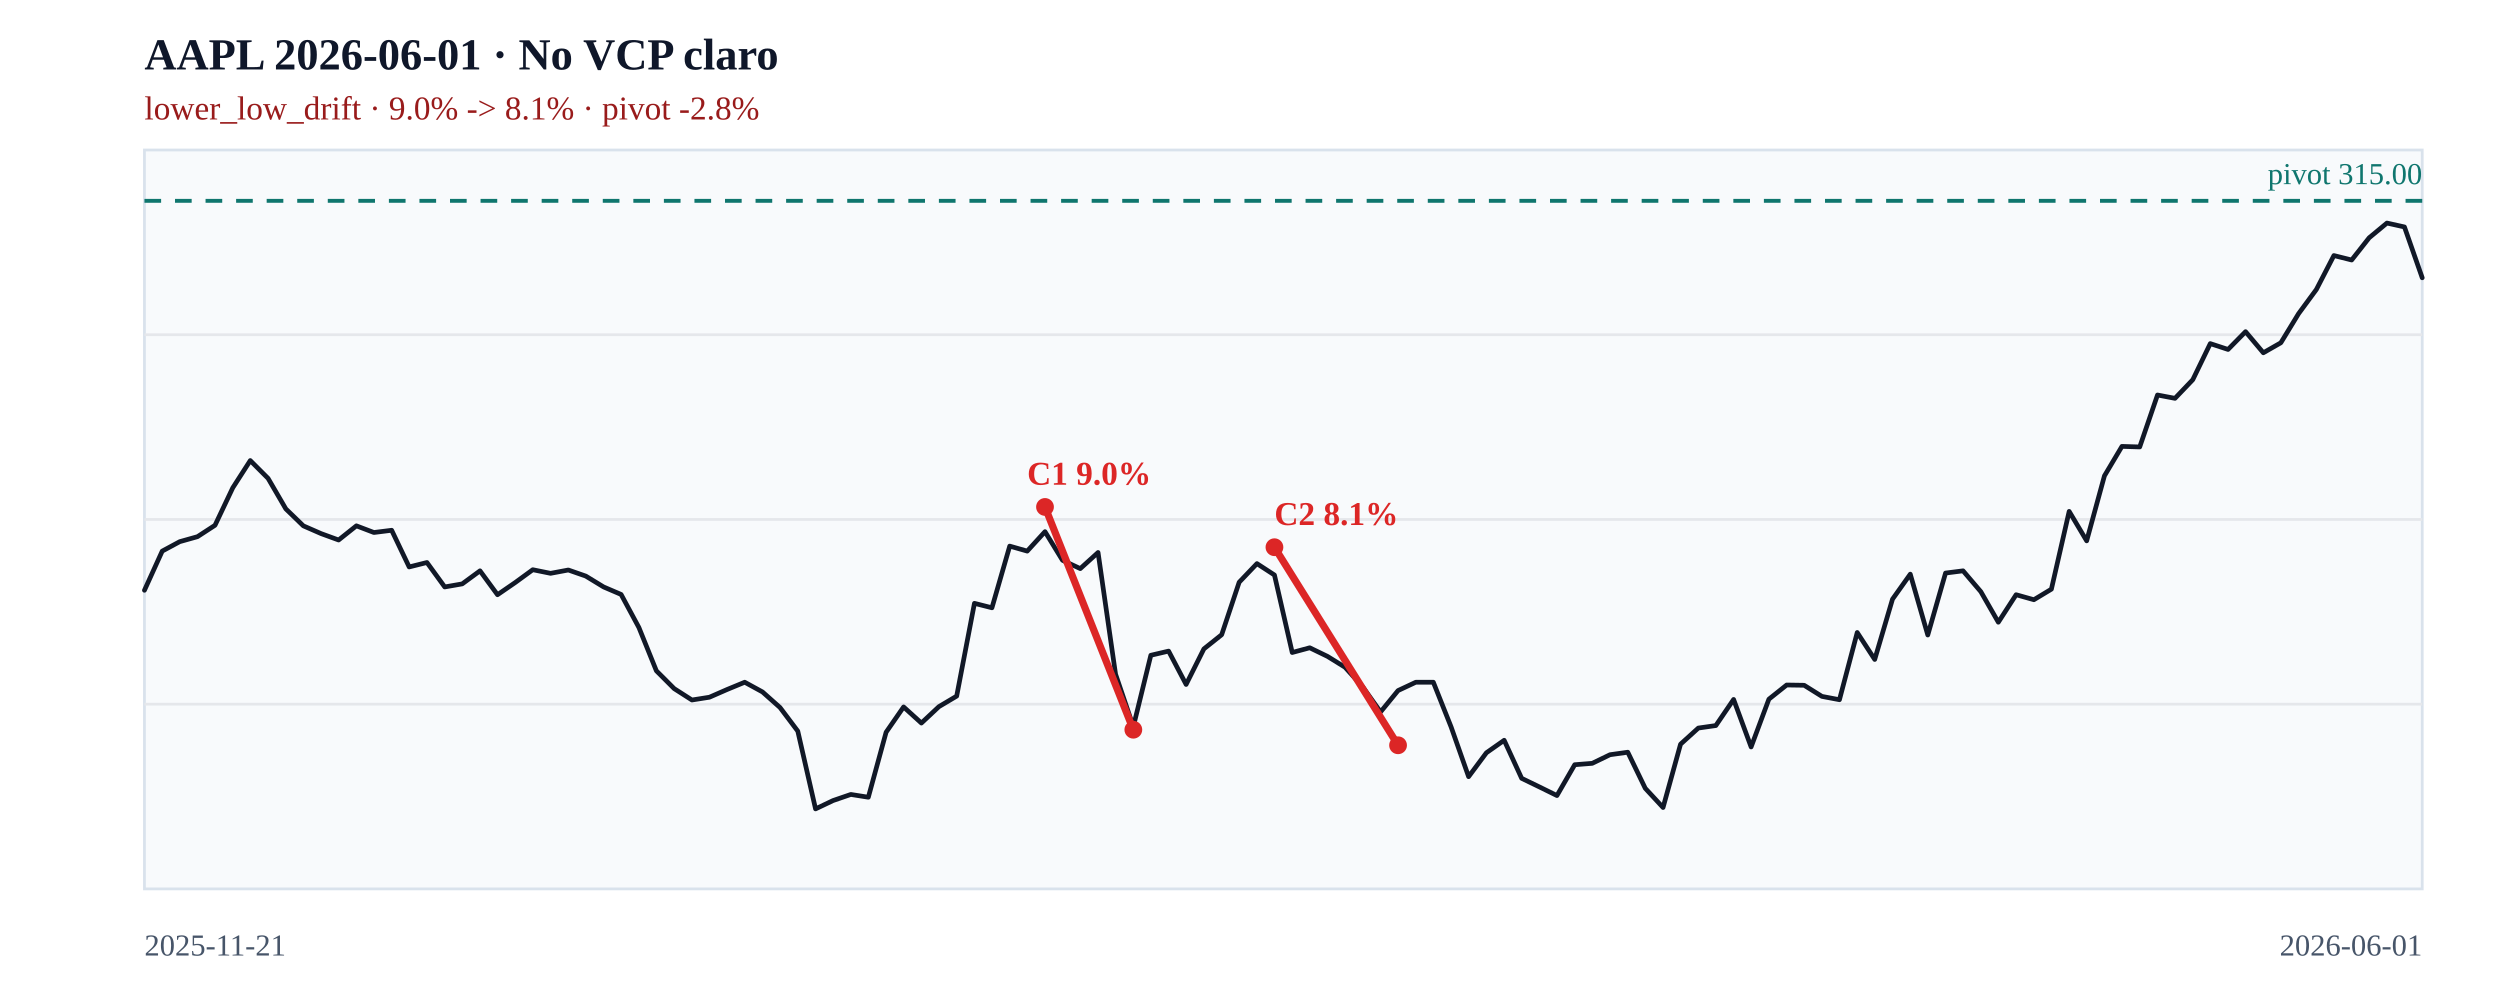
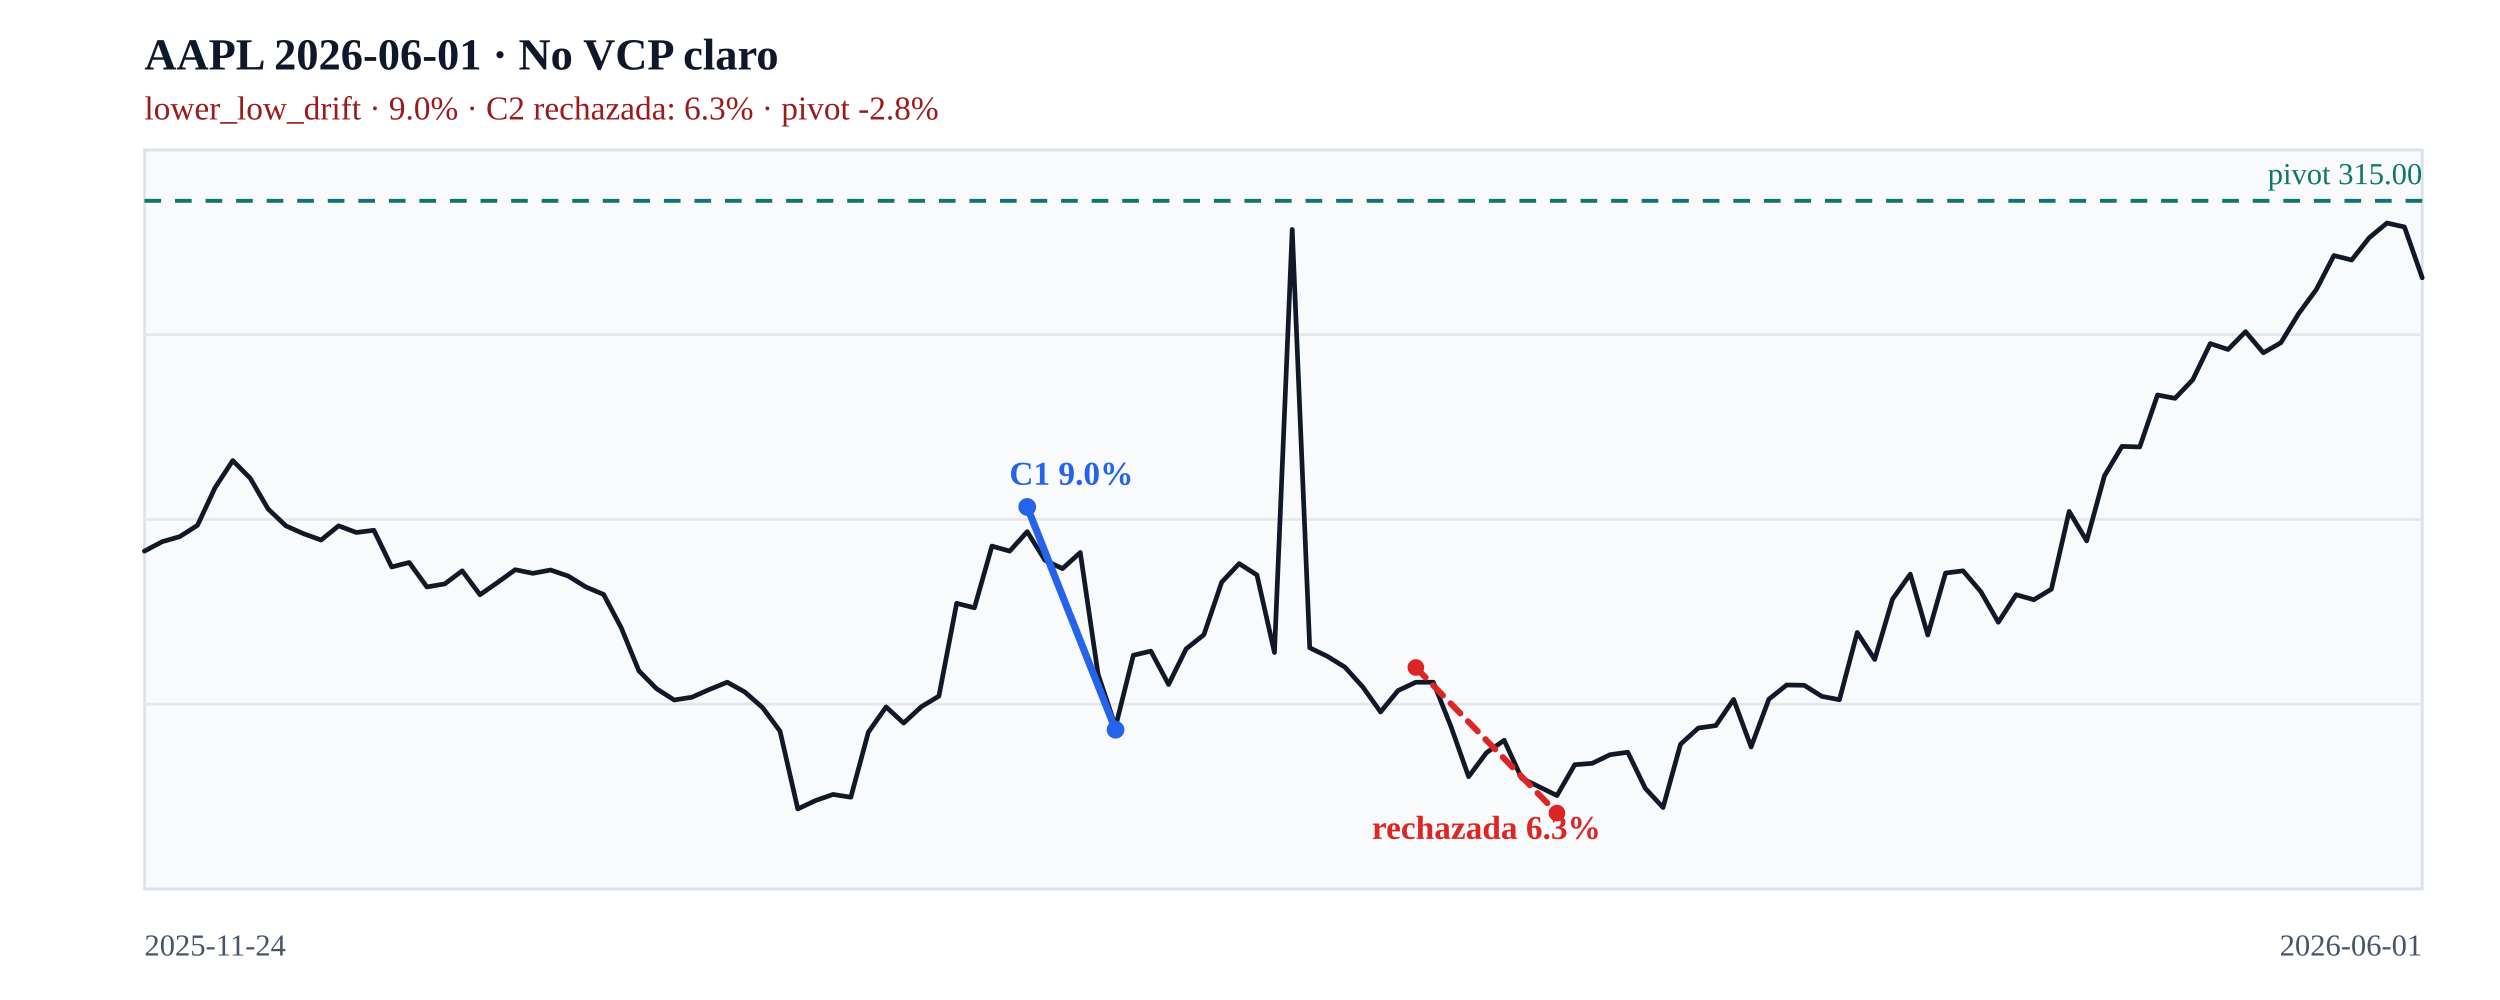
<svg xmlns="http://www.w3.org/2000/svg" width="900" height="360" viewBox="0 0 900 360" role="img" aria-label="AAPL 2026-06-01 · No VCP claro">
  <rect width="900" height="360" fill="#ffffff" />
  <rect x="52" y="54" width="820" height="266" fill="#f8fafc" stroke="#d9e2ec" />
  <text x="52" y="25" font-size="16" font-weight="700" fill="#0f172a">AAPL 2026-06-01 · No VCP claro</text>
-   <text x="52" y="43" font-size="12" fill="#991b1b">lower_low_drift · 9.0% -&gt; 8.1% · pivot -2.8%</text>
+   <text x="52" y="43" font-size="12" fill="#991b1b">lower_low_drift · 9.0% · C2 rechazada: 6.3% · pivot -2.8%</text>
  <path d="M 52 120.5 H 872 M 52 187 H 872 M 52 253.5 H 872" stroke="#e5e7eb" stroke-width="1" />
  <line x1="52" y1="72.3" x2="872" y2="72.3" stroke="#0f766e" stroke-width="1.4" stroke-dasharray="6 5" />
  <text x="872" y="66.3" text-anchor="end" font-size="11" fill="#0f766e">pivot 315.00</text>
-   <polyline points="52.0,212.5 58.4,198.4 64.7,195.0 71.1,193.2 77.4,189.1 83.8,175.6 90.1,165.8 96.5,172.2 102.9,183.2 109.2,189.3 115.6,192.1 121.9,194.4 128.3,189.3 134.6,191.7 141.0,190.9 147.3,204.1 153.7,202.5 160.1,211.3 166.4,210.2 172.8,205.5 179.1,214.1 185.5,209.7 191.8,205.1 198.2,206.4 204.6,205.2 210.9,207.4 217.3,211.3 223.6,214.0 230.0,225.9 236.3,241.5 242.7,247.9 249.1,252.0 255.4,251.0 261.8,248.2 268.1,245.6 274.5,249.1 280.8,254.7 287.2,263.2 293.6,291.2 299.9,288.2 306.3,286.0 312.6,287.0 319.0,263.6 325.3,254.5 331.7,260.3 338.0,254.4 344.4,250.6 350.8,217.2 357.1,218.8 363.5,196.6 369.8,198.4 376.2,191.4 382.5,201.7 388.9,204.7 395.3,198.9 401.6,242.7 408.0,261.6 414.3,235.9 420.7,234.4 427.0,246.4 433.4,233.6 439.8,228.5 446.1,209.6 452.5,202.9 458.8,207.0 465.2,234.9 471.5,233.2 477.9,236.3 484.2,240.2 490.6,247.3 497.0,256.3 503.3,248.6 509.7,245.6 516.0,245.6 522.4,261.7 528.7,279.6 535.1,271.0 541.5,266.5 547.8,280.2 554.2,283.3 560.5,286.4 566.9,275.3 573.2,274.8 579.6,271.7 586.0,270.8 592.3,283.8 598.7,290.7 605.0,267.9 611.4,262.1 617.7,261.2 624.1,251.8 630.4,268.9 636.8,251.7 643.2,246.6 649.5,246.7 655.9,250.7 662.2,251.9 668.6,227.7 674.9,237.4 681.3,215.7 687.7,206.7 694.0,228.6 700.4,206.3 706.7,205.5 713.1,213.0 719.4,224.0 725.8,214.1 732.2,215.9 738.5,212.1 744.9,184.1 751.2,194.7 757.6,171.3 763.9,160.7 770.3,160.9 776.7,142.2 783.0,143.4 789.4,136.7 795.7,123.7 802.1,125.8 808.4,119.4 814.8,127.0 821.1,123.4 827.5,112.9 833.9,104.2 840.2,92.0 846.6,93.6 852.9,85.6 859.3,80.3 865.6,81.7 872.0,100.0" fill="none" stroke="#111827" stroke-width="1.7" stroke-linejoin="round" stroke-linecap="round" />
-   <line x1="376.2" y1="182.5" x2="408.0" y2="262.7" stroke="#dc2626" stroke-width="2.6" stroke-linecap="round" />
-   <circle cx="376.2" cy="182.5" r="3.2" fill="#dc2626" />
-   <circle cx="408.0" cy="262.7" r="3.2" fill="#dc2626" />
-   <text x="392.1" y="174.5" text-anchor="middle" font-size="12" font-weight="700" fill="#dc2626">C1 9.0%</text>
-   <line x1="458.8" y1="197.0" x2="503.3" y2="268.3" stroke="#dc2626" stroke-width="2.6" stroke-linecap="round" />
-   <circle cx="458.8" cy="197.0" r="3.2" fill="#dc2626" />
-   <circle cx="503.3" cy="268.3" r="3.2" fill="#dc2626" />
-   <text x="481.1" y="189.0" text-anchor="middle" font-size="12" font-weight="700" fill="#dc2626">C2 8.1%</text>
-   <text x="52" y="344" font-size="11" fill="#475569">2025-11-21</text>
+   <polyline points="52.0,198.4 58.4,195.0 64.7,193.2 71.1,189.1 77.4,175.6 83.8,165.8 90.1,172.2 96.5,183.2 102.9,189.3 109.2,192.1 115.6,194.4 121.9,189.3 128.3,191.7 134.6,190.9 141.0,204.1 147.3,202.5 153.7,211.3 160.1,210.2 166.4,205.5 172.8,214.1 179.1,209.7 185.5,205.1 191.8,206.4 198.2,205.2 204.6,207.4 210.9,211.3 217.3,214.0 223.6,225.9 230.0,241.5 236.3,247.9 242.7,252.0 249.1,251.0 255.4,248.2 261.8,245.6 268.1,249.1 274.5,254.7 280.8,263.2 287.2,291.2 293.6,288.2 299.9,286.0 306.3,287.0 312.6,263.6 319.0,254.5 325.3,260.3 331.7,254.4 338.0,250.6 344.4,217.2 350.8,218.8 357.1,196.6 363.5,198.4 369.8,191.4 376.2,201.7 382.5,204.7 388.9,198.9 395.3,242.7 401.6,261.6 408.0,235.9 414.3,234.4 420.7,246.4 427.0,233.6 433.4,228.5 439.8,209.6 446.1,202.9 452.5,207.0 458.8,234.9 465.2,82.6 471.5,233.2 477.9,236.3 484.2,240.2 490.6,247.3 497.0,256.3 503.3,248.6 509.7,245.6 516.0,245.6 522.4,261.7 528.7,279.6 535.1,271.0 541.5,266.5 547.8,280.2 554.2,283.3 560.5,286.4 566.9,275.3 573.2,274.8 579.6,271.7 586.0,270.8 592.3,283.8 598.7,290.7 605.0,267.9 611.4,262.1 617.7,261.2 624.1,251.8 630.4,268.9 636.8,251.7 643.2,246.6 649.5,246.7 655.9,250.7 662.2,251.9 668.6,227.7 674.9,237.4 681.3,215.7 687.7,206.7 694.0,228.6 700.4,206.3 706.7,205.5 713.1,213.0 719.4,224.0 725.8,214.1 732.2,215.9 738.5,212.1 744.9,184.1 751.2,194.7 757.6,171.3 763.9,160.7 770.3,160.9 776.7,142.2 783.0,143.4 789.4,136.7 795.7,123.7 802.1,125.8 808.4,119.4 814.8,127.0 821.1,123.4 827.5,112.9 833.9,104.2 840.2,92.0 846.6,93.6 852.9,85.6 859.3,80.3 865.6,81.7 872.0,100.0" fill="none" stroke="#111827" stroke-width="1.7" stroke-linejoin="round" stroke-linecap="round" />
+   <line x1="369.8" y1="182.5" x2="401.6" y2="262.7" stroke="#2563eb" stroke-width="2.6" stroke-linecap="round" />
+   <circle cx="369.8" cy="182.5" r="3.2" fill="#2563eb" />
+   <circle cx="401.6" cy="262.7" r="3.2" fill="#2563eb" />
+   <text x="385.7" y="174.5" text-anchor="middle" font-size="12" font-weight="700" fill="#2563eb">C1 9.0%</text>
+   <line x1="509.7" y1="240.3" x2="560.5" y2="292.7" stroke="#dc2626" stroke-width="2.2" stroke-dasharray="5 4" stroke-linecap="round" />
+   <circle cx="509.7" cy="240.3" r="3" fill="#dc2626" />
+   <circle cx="560.5" cy="292.7" r="3" fill="#dc2626" />
+   <text x="535.1" y="302.0" text-anchor="middle" font-size="12" font-weight="700" fill="#dc2626">rechazada 6.3%</text>
+   <text x="52" y="344" font-size="11" fill="#475569">2025-11-24</text>
  <text x="872" y="344" text-anchor="end" font-size="11" fill="#475569">2026-06-01</text>
</svg>
